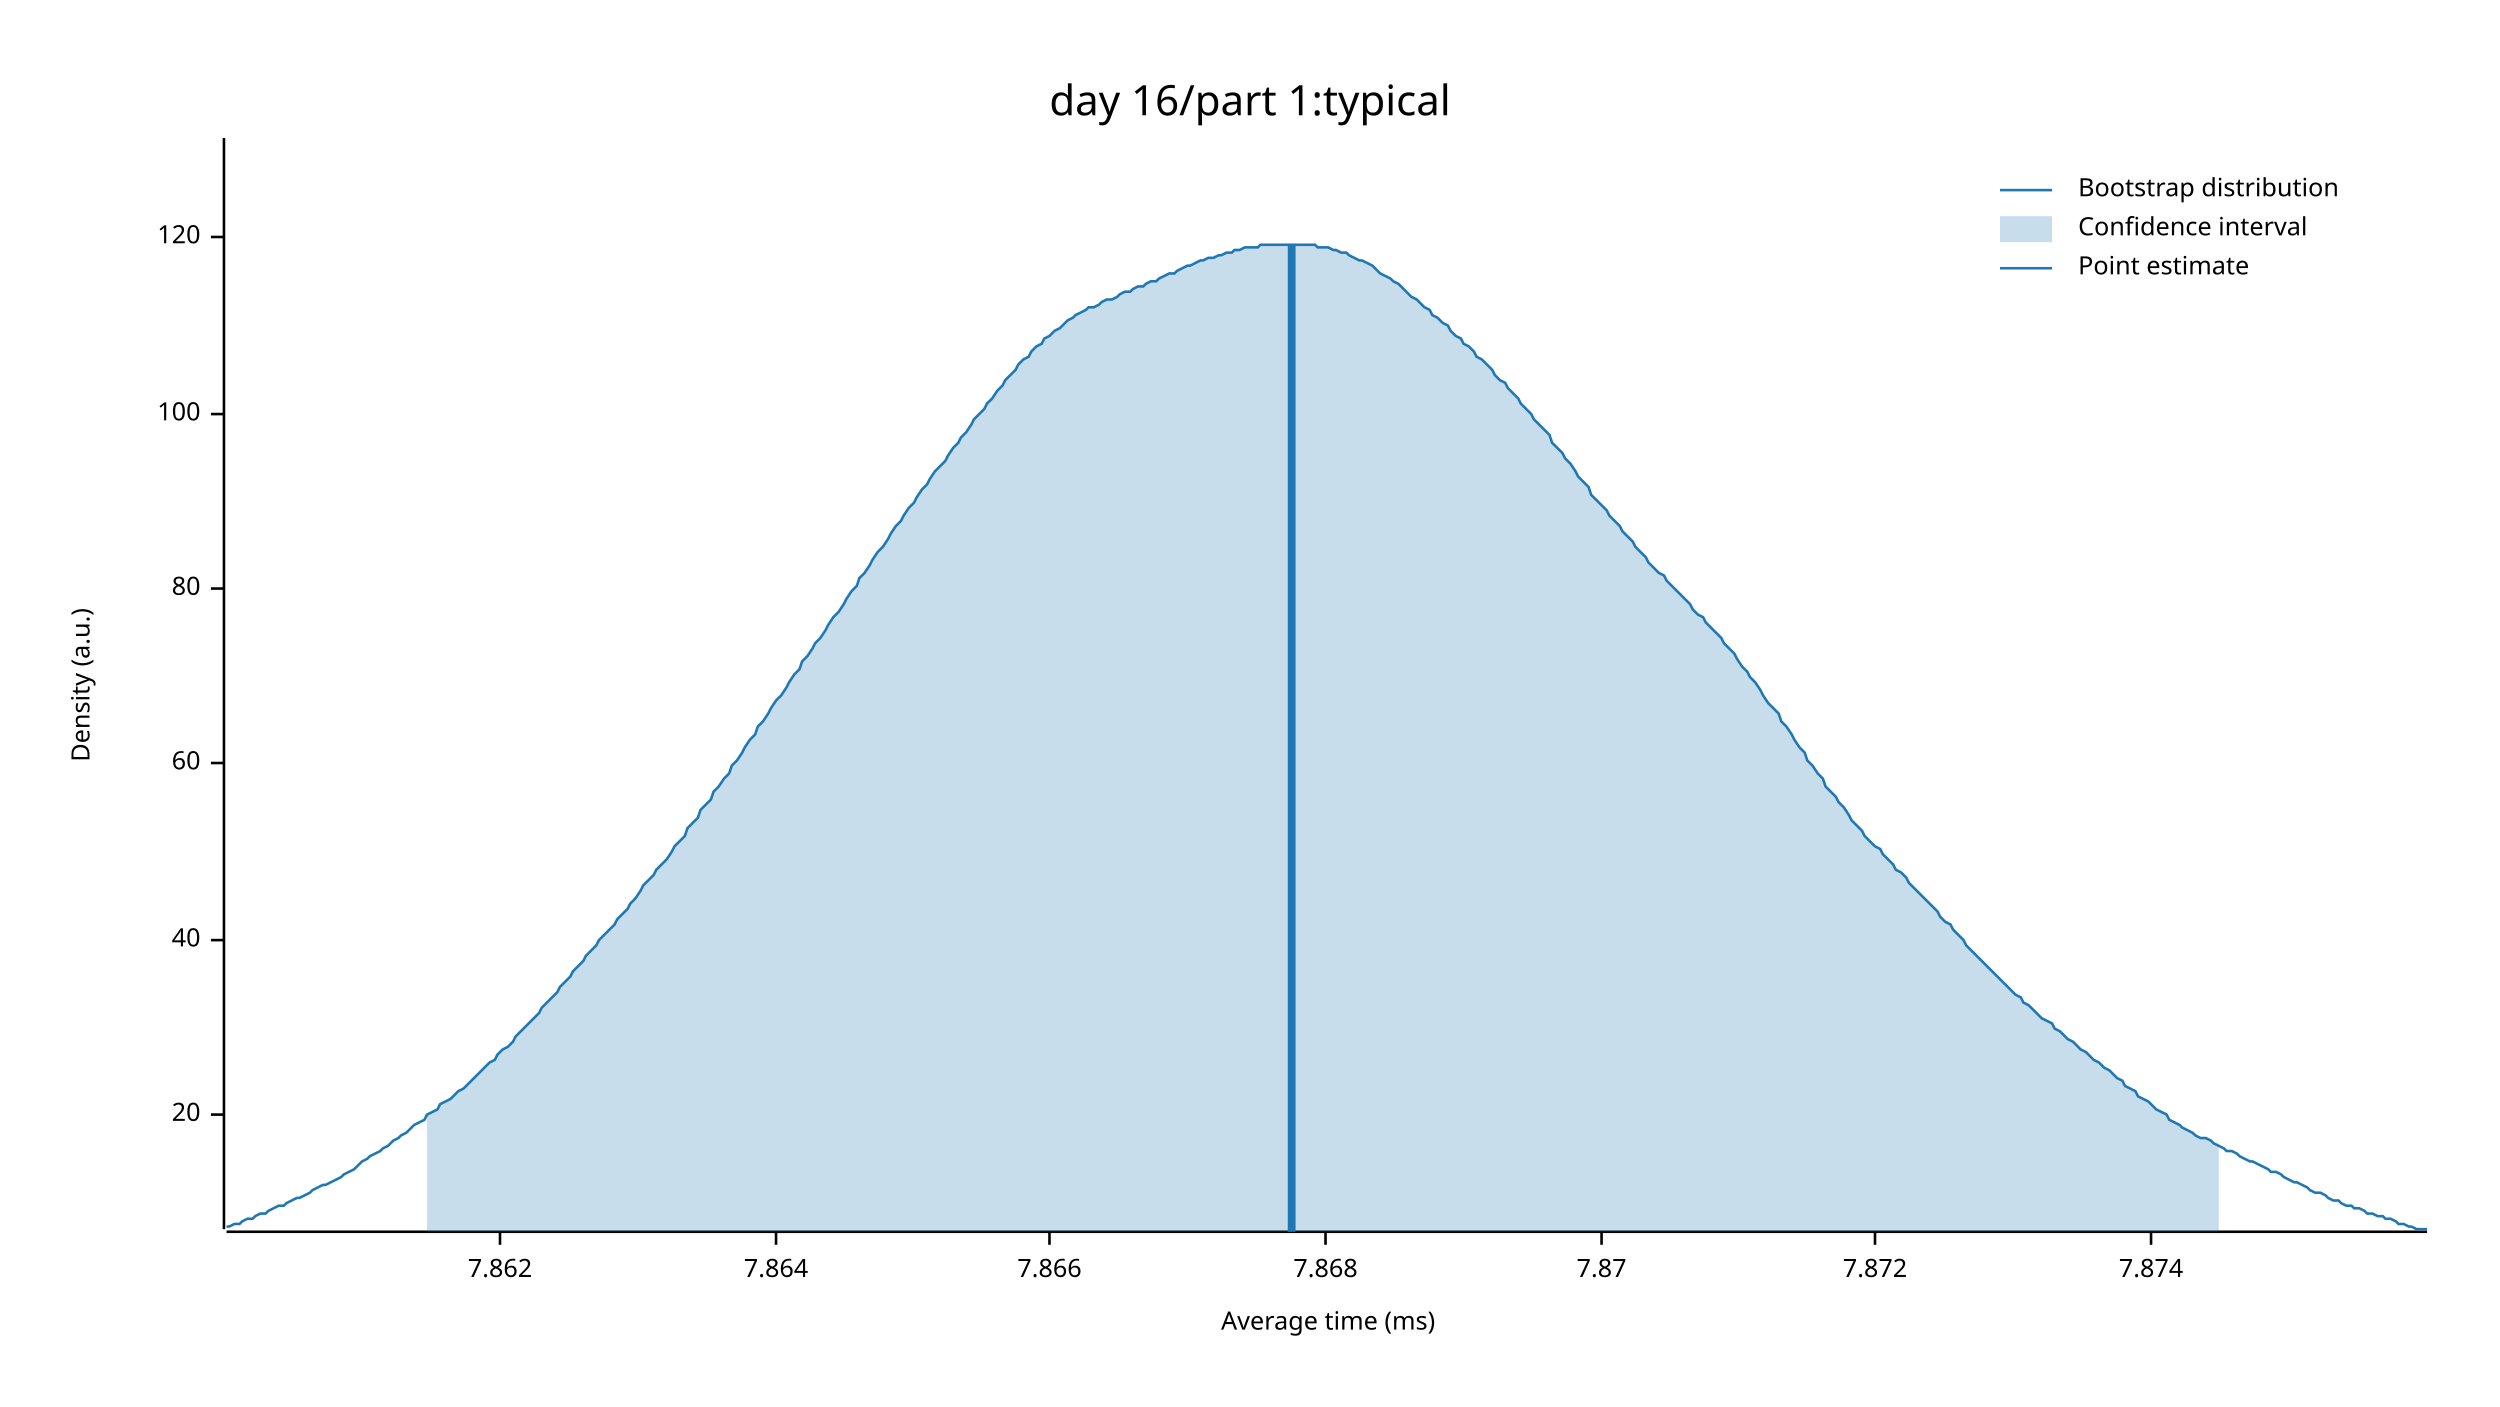
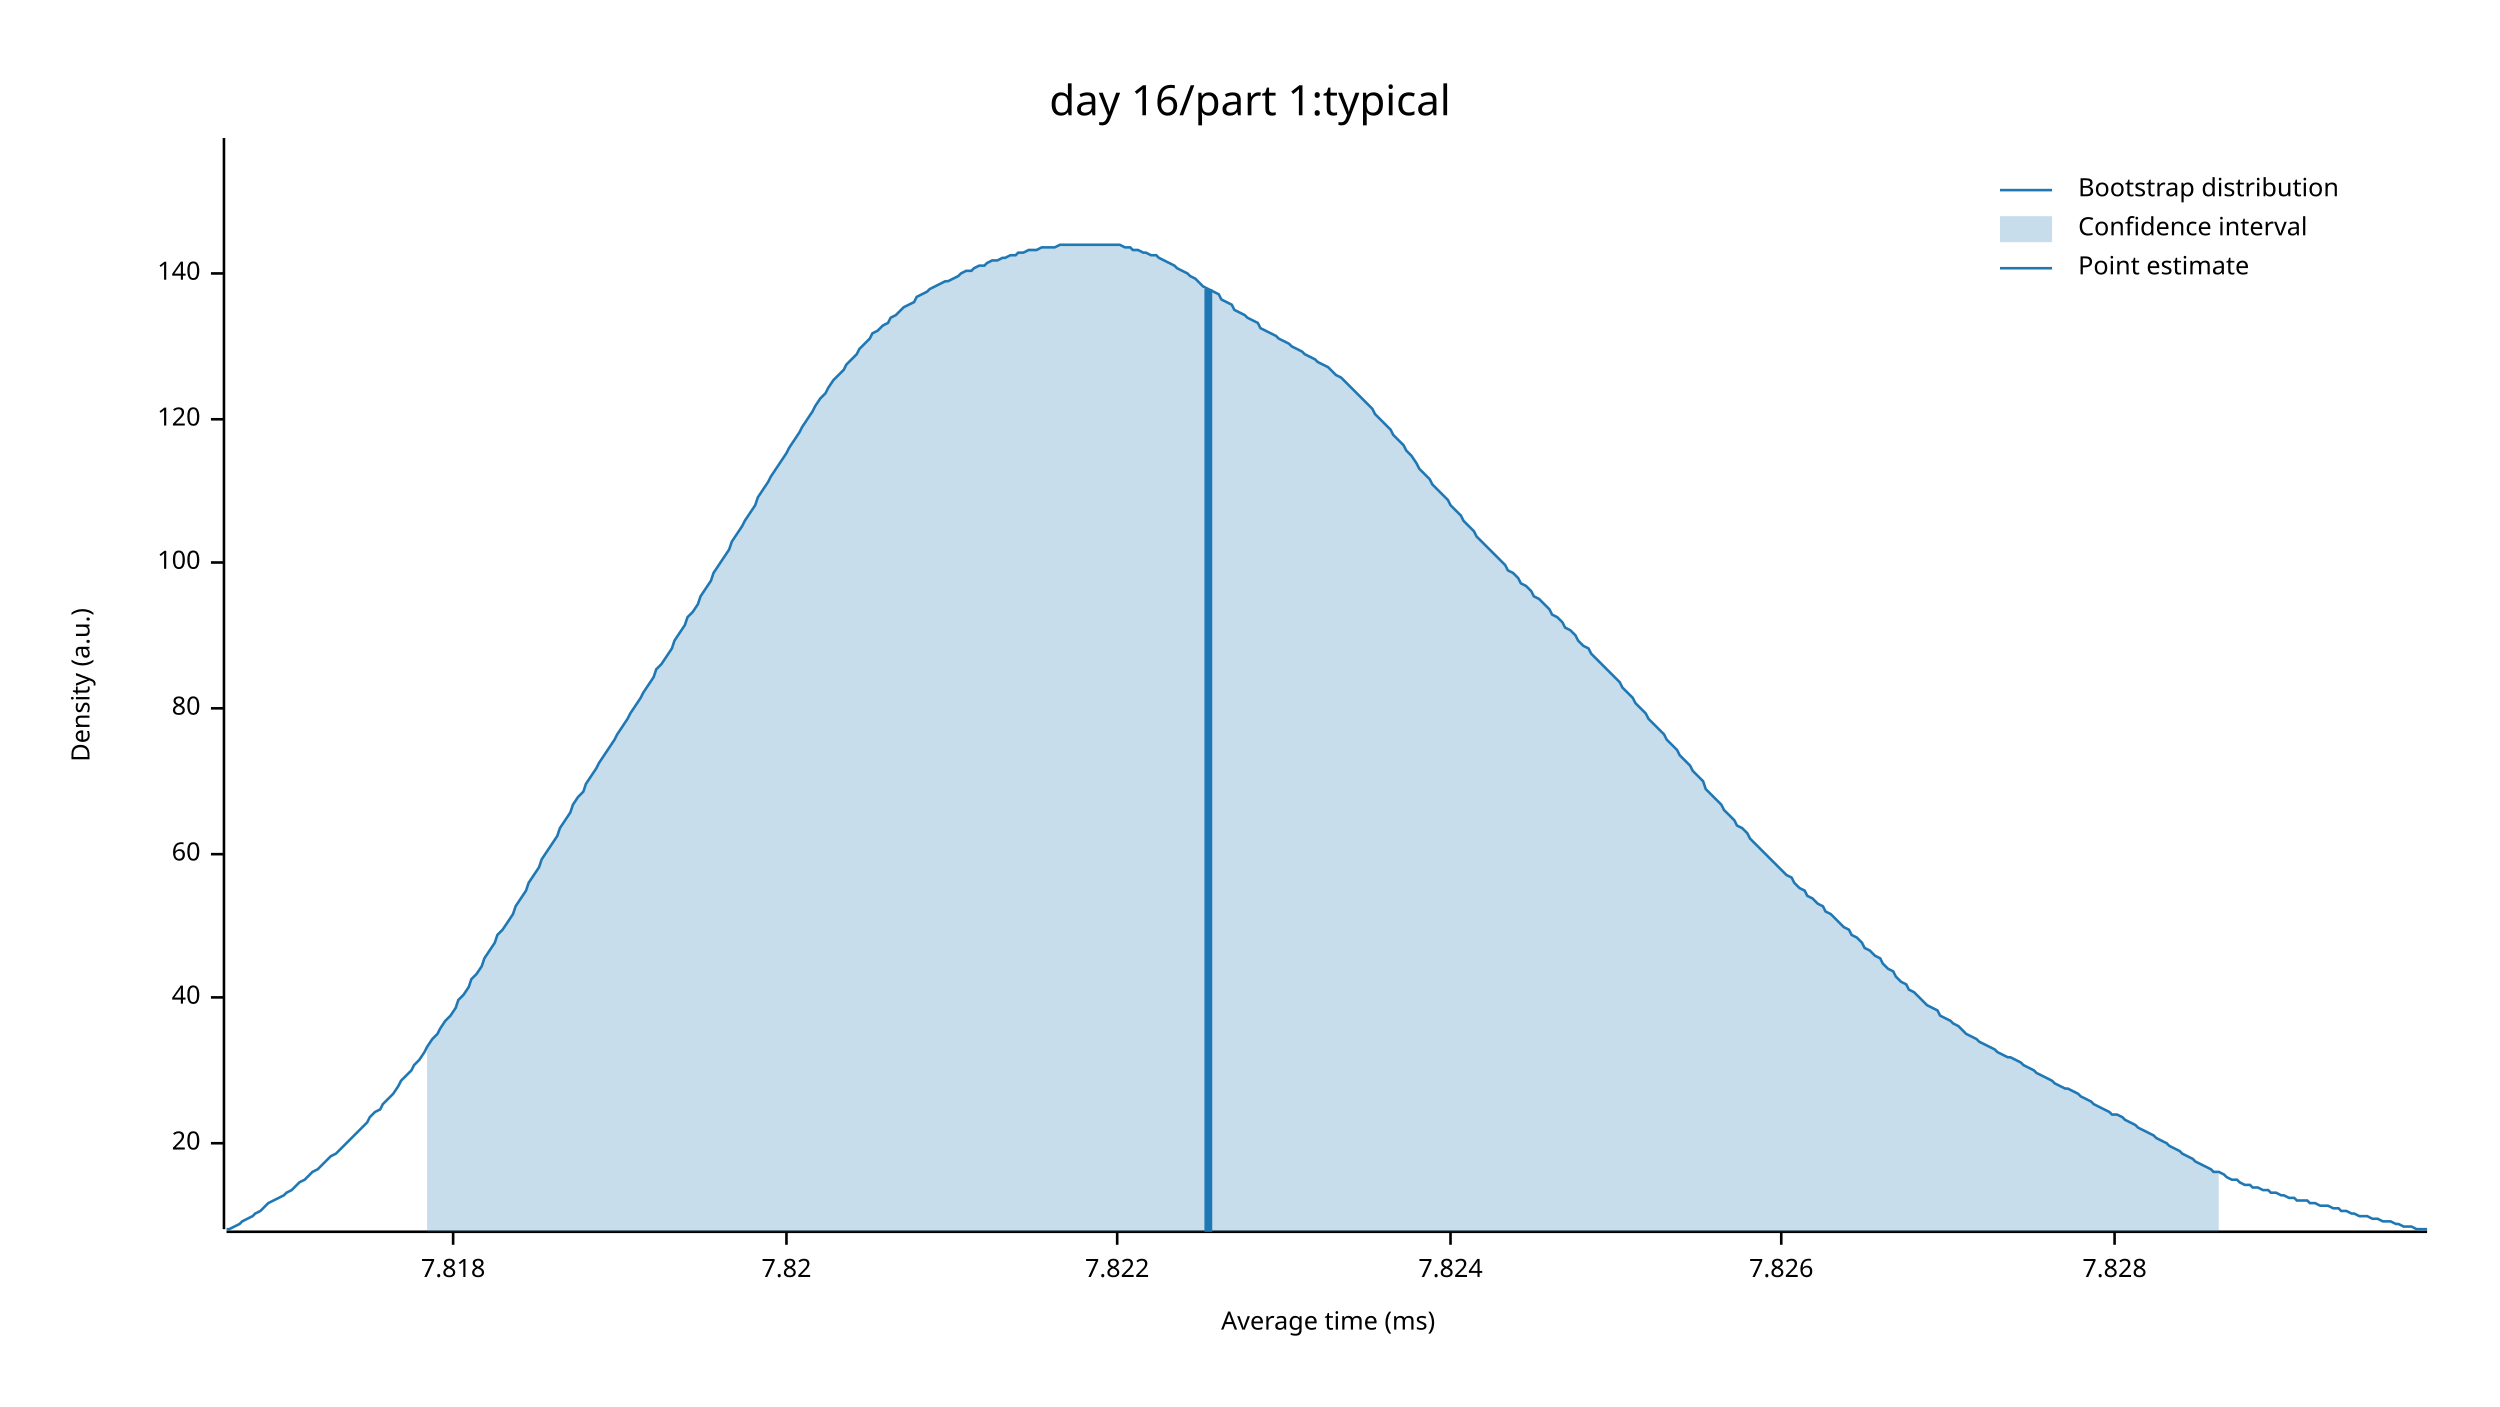
<svg xmlns="http://www.w3.org/2000/svg" width="960" height="540" viewBox="0 0 960 540">
  <text x="480" y="32" dy="0.76em" text-anchor="middle" font-family="sans-serif" font-size="16.129" opacity="1" fill="#000000">
day 16/part 1:typical
</text>
  <text x="27" y="263" dy="0.76em" text-anchor="middle" font-family="sans-serif" font-size="9.677" opacity="1" fill="#000000" transform="rotate(270, 27, 263)">
Density (a.u.)
</text>
  <text x="510" y="513" dy="-0.5ex" text-anchor="middle" font-family="sans-serif" font-size="9.677" opacity="1" fill="#000000">
Average time (ms)
</text>
  <polyline fill="none" opacity="1" stroke="#000000" stroke-width="1" points="86,53 86,472 " />
-   <text x="77" y="428" dy="0.5ex" text-anchor="end" font-family="sans-serif" font-size="9.677" opacity="1" fill="#000000">
+   <text x="77" y="439" dy="0.5ex" text-anchor="end" font-family="sans-serif" font-size="9.677" opacity="1" fill="#000000">
20
</text>
-   <polyline fill="none" opacity="1" stroke="#000000" stroke-width="1" points="81,428 86,428 " />
-   <text x="77" y="361" dy="0.5ex" text-anchor="end" font-family="sans-serif" font-size="9.677" opacity="1" fill="#000000">
+   <polyline fill="none" opacity="1" stroke="#000000" stroke-width="1" points="81,439 86,439 " />
+   <text x="77" y="383" dy="0.5ex" text-anchor="end" font-family="sans-serif" font-size="9.677" opacity="1" fill="#000000">
40
</text>
-   <polyline fill="none" opacity="1" stroke="#000000" stroke-width="1" points="81,361 86,361 " />
-   <text x="77" y="293" dy="0.5ex" text-anchor="end" font-family="sans-serif" font-size="9.677" opacity="1" fill="#000000">
+   <polyline fill="none" opacity="1" stroke="#000000" stroke-width="1" points="81,383 86,383 " />
+   <text x="77" y="328" dy="0.5ex" text-anchor="end" font-family="sans-serif" font-size="9.677" opacity="1" fill="#000000">
60
</text>
-   <polyline fill="none" opacity="1" stroke="#000000" stroke-width="1" points="81,293 86,293 " />
-   <text x="77" y="226" dy="0.5ex" text-anchor="end" font-family="sans-serif" font-size="9.677" opacity="1" fill="#000000">
+   <polyline fill="none" opacity="1" stroke="#000000" stroke-width="1" points="81,328 86,328 " />
+   <text x="77" y="272" dy="0.5ex" text-anchor="end" font-family="sans-serif" font-size="9.677" opacity="1" fill="#000000">
80
</text>
-   <polyline fill="none" opacity="1" stroke="#000000" stroke-width="1" points="81,226 86,226 " />
-   <text x="77" y="159" dy="0.5ex" text-anchor="end" font-family="sans-serif" font-size="9.677" opacity="1" fill="#000000">
+   <polyline fill="none" opacity="1" stroke="#000000" stroke-width="1" points="81,272 86,272 " />
+   <text x="77" y="216" dy="0.5ex" text-anchor="end" font-family="sans-serif" font-size="9.677" opacity="1" fill="#000000">
100
</text>
-   <polyline fill="none" opacity="1" stroke="#000000" stroke-width="1" points="81,159 86,159 " />
-   <text x="77" y="91" dy="0.5ex" text-anchor="end" font-family="sans-serif" font-size="9.677" opacity="1" fill="#000000">
+   <polyline fill="none" opacity="1" stroke="#000000" stroke-width="1" points="81,216 86,216 " />
+   <text x="77" y="161" dy="0.5ex" text-anchor="end" font-family="sans-serif" font-size="9.677" opacity="1" fill="#000000">
120
</text>
-   <polyline fill="none" opacity="1" stroke="#000000" stroke-width="1" points="81,91 86,91 " />
+   <polyline fill="none" opacity="1" stroke="#000000" stroke-width="1" points="81,161 86,161 " />
+   <text x="77" y="105" dy="0.5ex" text-anchor="end" font-family="sans-serif" font-size="9.677" opacity="1" fill="#000000">
+ 140
+ </text>
+   <polyline fill="none" opacity="1" stroke="#000000" stroke-width="1" points="81,105 86,105 " />
  <polyline fill="none" opacity="1" stroke="#000000" stroke-width="1" points="87,473 932,473 " />
-   <text x="192" y="483" dy="0.76em" text-anchor="middle" font-family="sans-serif" font-size="9.677" opacity="1" fill="#000000">
- 7.862
+   <text x="174" y="483" dy="0.76em" text-anchor="middle" font-family="sans-serif" font-size="9.677" opacity="1" fill="#000000">
+ 7.818
</text>
-   <polyline fill="none" opacity="1" stroke="#000000" stroke-width="1" points="192,473 192,478 " />
-   <text x="298" y="483" dy="0.76em" text-anchor="middle" font-family="sans-serif" font-size="9.677" opacity="1" fill="#000000">
- 7.864
+   <polyline fill="none" opacity="1" stroke="#000000" stroke-width="1" points="174,473 174,478 " />
+   <text x="302" y="483" dy="0.76em" text-anchor="middle" font-family="sans-serif" font-size="9.677" opacity="1" fill="#000000">
+ 7.82
</text>
-   <polyline fill="none" opacity="1" stroke="#000000" stroke-width="1" points="298,473 298,478 " />
-   <text x="403" y="483" dy="0.76em" text-anchor="middle" font-family="sans-serif" font-size="9.677" opacity="1" fill="#000000">
- 7.866
+   <polyline fill="none" opacity="1" stroke="#000000" stroke-width="1" points="302,473 302,478 " />
+   <text x="429" y="483" dy="0.76em" text-anchor="middle" font-family="sans-serif" font-size="9.677" opacity="1" fill="#000000">
+ 7.822
</text>
-   <polyline fill="none" opacity="1" stroke="#000000" stroke-width="1" points="403,473 403,478 " />
-   <text x="509" y="483" dy="0.76em" text-anchor="middle" font-family="sans-serif" font-size="9.677" opacity="1" fill="#000000">
- 7.868
+   <polyline fill="none" opacity="1" stroke="#000000" stroke-width="1" points="429,473 429,478 " />
+   <text x="557" y="483" dy="0.76em" text-anchor="middle" font-family="sans-serif" font-size="9.677" opacity="1" fill="#000000">
+ 7.824
</text>
-   <polyline fill="none" opacity="1" stroke="#000000" stroke-width="1" points="509,473 509,478 " />
-   <text x="615" y="483" dy="0.76em" text-anchor="middle" font-family="sans-serif" font-size="9.677" opacity="1" fill="#000000">
- 7.87
+   <polyline fill="none" opacity="1" stroke="#000000" stroke-width="1" points="557,473 557,478 " />
+   <text x="684" y="483" dy="0.76em" text-anchor="middle" font-family="sans-serif" font-size="9.677" opacity="1" fill="#000000">
+ 7.826
</text>
-   <polyline fill="none" opacity="1" stroke="#000000" stroke-width="1" points="615,473 615,478 " />
-   <text x="720" y="483" dy="0.76em" text-anchor="middle" font-family="sans-serif" font-size="9.677" opacity="1" fill="#000000">
- 7.872
+   <polyline fill="none" opacity="1" stroke="#000000" stroke-width="1" points="684,473 684,478 " />
+   <text x="812" y="483" dy="0.76em" text-anchor="middle" font-family="sans-serif" font-size="9.677" opacity="1" fill="#000000">
+ 7.828
</text>
-   <polyline fill="none" opacity="1" stroke="#000000" stroke-width="1" points="720,473 720,478 " />
-   <text x="826" y="483" dy="0.76em" text-anchor="middle" font-family="sans-serif" font-size="9.677" opacity="1" fill="#000000">
- 7.874
- </text>
-   <polyline fill="none" opacity="1" stroke="#000000" stroke-width="1" points="826,473 826,478 " />
-   <polyline fill="none" opacity="1" stroke="#1F78B4" stroke-width="1" points="87,471 88,471 90,470 92,470 93,469 95,468 97,468 98,467 100,466 102,466 103,465 105,464 107,463 109,463 110,462 112,461 114,460 115,460 117,459 119,458 120,457 122,456 124,455 125,455 127,454 129,453 131,452 132,451 134,450 136,449 137,448 139,446 141,445 142,444 144,443 146,442 147,441 149,440 151,438 153,437 154,436 156,435 158,433 159,432 161,431 163,430 164,428 166,427 168,426 169,424 171,423 173,422 175,420 176,419 178,418 180,416 181,415 183,413 185,411 186,410 188,408 190,407 191,405 193,403 195,402 197,400 198,398 200,396 202,394 203,393 205,391 207,389 208,387 210,385 212,383 214,381 215,379 217,377 219,375 220,373 222,371 224,369 225,367 227,365 229,363 230,361 232,359 234,357 236,355 237,353 239,351 241,349 242,347 244,345 246,342 247,340 249,338 251,336 252,334 254,332 256,330 258,327 259,325 261,323 263,321 264,318 266,316 268,314 269,311 271,309 273,307 274,304 276,302 278,299 280,297 281,294 283,292 285,289 286,287 288,284 290,282 291,279 293,277 295,274 296,272 298,269 300,267 302,264 303,262 305,259 307,257 308,254 310,252 312,249 313,247 315,245 317,242 318,240 320,237 322,235 324,232 325,230 327,227 329,225 330,222 332,220 334,217 335,215 337,212 339,210 341,207 342,205 344,202 346,200 347,198 349,195 351,193 352,191 354,188 356,186 357,184 359,181 361,179 363,177 364,175 366,172 368,170 369,168 371,166 373,163 374,161 376,159 378,157 379,155 381,153 383,150 385,148 386,146 388,144 390,142 391,140 393,138 395,137 396,135 398,133 400,132 401,130 403,129 405,127 407,126 408,125 410,123 412,122 413,121 415,120 417,119 418,118 420,118 422,117 423,116 425,115 427,115 429,114 430,113 432,112 434,112 435,111 437,110 439,110 440,109 442,108 444,108 445,107 447,106 449,105 451,105 452,104 454,103 456,102 457,102 459,101 461,100 462,100 464,99 466,99 468,98 469,98 471,97 473,97 474,96 476,96 478,95 479,95 481,95 483,95 484,94 486,94 488,94 490,94 491,94 493,94 495,94 496,94 498,94 500,94 501,94 503,94 505,94 506,95 508,95 510,95 512,96 513,96 515,97 517,97 518,98 520,99 522,100 523,100 525,101 527,102 528,103 530,105 532,106 534,107 535,108 537,109 539,111 540,112 542,114 544,115 545,116 547,118 549,119 550,121 552,122 554,124 556,125 557,127 559,129 561,130 562,132 564,133 566,135 567,137 569,138 571,140 573,142 574,144 576,146 578,147 579,149 581,151 583,153 584,155 586,157 588,159 589,161 591,163 593,165 595,167 596,170 598,172 600,174 601,176 603,178 605,181 606,183 608,185 610,187 611,190 613,192 615,194 617,196 618,198 620,200 622,202 623,204 625,206 627,208 628,210 630,212 632,214 633,216 635,218 637,220 639,221 640,223 642,225 644,227 645,228 647,230 649,232 650,234 652,236 654,237 655,239 657,241 659,243 661,245 662,247 664,249 666,251 667,253 669,256 671,258 672,260 674,262 676,265 677,267 679,270 681,272 683,274 684,277 686,279 688,282 689,284 691,287 693,289 694,292 696,294 698,297 700,299 701,302 703,304 705,306 706,308 708,310 710,313 711,315 713,317 715,319 716,321 718,323 720,325 722,326 723,328 725,330 727,332 728,334 730,335 732,337 733,339 735,341 737,343 738,344 740,346 742,348 744,350 745,352 747,354 749,355 750,357 752,359 754,361 755,363 757,365 759,367 760,368 762,370 764,372 766,374 767,375 769,377 771,379 772,380 774,382 776,383 777,385 779,386 781,388 782,389 784,391 786,392 788,393 789,395 791,396 793,398 794,399 796,400 798,402 799,403 801,404 803,406 804,407 806,408 808,410 810,411 811,412 813,414 815,415 816,417 818,418 820,419 821,421 823,422 825,423 827,425 828,426 830,427 832,428 833,430 835,431 837,432 838,433 840,434 842,435 843,436 845,437 847,437 849,438 850,439 852,440 854,441 855,442 857,442 859,443 860,444 862,445 864,446 865,446 867,447 869,448 871,449 872,450 874,450 876,451 877,452 879,453 881,454 882,454 884,455 886,456 887,457 889,458 891,458 893,459 894,460 896,461 898,461 899,462 901,463 903,463 904,464 906,464 908,465 909,466 911,466 913,467 915,467 916,468 918,468 920,469 921,470 923,470 925,471 926,471 928,472 930,472 932,472 " />
-   <polygon opacity="0.25" fill="#1F78B4" points="164,428 166,427 168,426 169,424 171,423 173,422 175,420 176,419 178,418 180,416 181,415 183,413 185,411 186,410 188,408 190,407 191,405 193,403 195,402 197,400 198,398 200,396 202,394 203,393 205,391 207,389 208,387 210,385 212,383 214,381 215,379 217,377 219,375 220,373 222,371 224,369 225,367 227,365 229,363 230,361 232,359 234,357 236,355 237,353 239,351 241,349 242,347 244,345 246,342 247,340 249,338 251,336 252,334 254,332 256,330 258,327 259,325 261,323 263,321 264,318 266,316 268,314 269,311 271,309 273,307 274,304 276,302 278,299 280,297 281,294 283,292 285,289 286,287 288,284 290,282 291,279 293,277 295,274 296,272 298,269 300,267 302,264 303,262 305,259 307,257 308,254 310,252 312,249 313,247 315,245 317,242 318,240 320,237 322,235 324,232 325,230 327,227 329,225 330,222 332,220 334,217 335,215 337,212 339,210 341,207 342,205 344,202 346,200 347,198 349,195 351,193 352,191 354,188 356,186 357,184 359,181 361,179 363,177 364,175 366,172 368,170 369,168 371,166 373,163 374,161 376,159 378,157 379,155 381,153 383,150 385,148 386,146 388,144 390,142 391,140 393,138 395,137 396,135 398,133 400,132 401,130 403,129 405,127 407,126 408,125 410,123 412,122 413,121 415,120 417,119 418,118 420,118 422,117 423,116 425,115 427,115 429,114 430,113 432,112 434,112 435,111 437,110 439,110 440,109 442,108 444,108 445,107 447,106 449,105 451,105 452,104 454,103 456,102 457,102 459,101 461,100 462,100 464,99 466,99 468,98 469,98 471,97 473,97 474,96 476,96 478,95 479,95 481,95 483,95 484,94 486,94 488,94 490,94 491,94 493,94 495,94 496,94 498,94 500,94 501,94 503,94 505,94 506,95 508,95 510,95 512,96 513,96 515,97 517,97 518,98 520,99 522,100 523,100 525,101 527,102 528,103 530,105 532,106 534,107 535,108 537,109 539,111 540,112 542,114 544,115 545,116 547,118 549,119 550,121 552,122 554,124 556,125 557,127 559,129 561,130 562,132 564,133 566,135 567,137 569,138 571,140 573,142 574,144 576,146 578,147 579,149 581,151 583,153 584,155 586,157 588,159 589,161 591,163 593,165 595,167 596,170 598,172 600,174 601,176 603,178 605,181 606,183 608,185 610,187 611,190 613,192 615,194 617,196 618,198 620,200 622,202 623,204 625,206 627,208 628,210 630,212 632,214 633,216 635,218 637,220 639,221 640,223 642,225 644,227 645,228 647,230 649,232 650,234 652,236 654,237 655,239 657,241 659,243 661,245 662,247 664,249 666,251 667,253 669,256 671,258 672,260 674,262 676,265 677,267 679,270 681,272 683,274 684,277 686,279 688,282 689,284 691,287 693,289 694,292 696,294 698,297 700,299 701,302 703,304 705,306 706,308 708,310 710,313 711,315 713,317 715,319 716,321 718,323 720,325 722,326 723,328 725,330 727,332 728,334 730,335 732,337 733,339 735,341 737,343 738,344 740,346 742,348 744,350 745,352 747,354 749,355 750,357 752,359 754,361 755,363 757,365 759,367 760,368 762,370 764,372 766,374 767,375 769,377 771,379 772,380 774,382 776,383 777,385 779,386 781,388 782,389 784,391 786,392 788,393 789,395 791,396 793,398 794,399 796,400 798,402 799,403 801,404 803,406 804,407 806,408 808,410 810,411 811,412 813,414 815,415 816,417 818,418 820,419 821,421 823,422 825,423 827,425 828,426 830,427 832,428 833,430 835,431 837,432 838,433 840,434 842,435 843,436 845,437 847,437 849,438 850,439 852,440 852,473 164,473 " />
-   <polyline fill="none" opacity="1" stroke="#1F78B4" stroke-width="3" points="496,473 496,94 " />
+   <polyline fill="none" opacity="1" stroke="#000000" stroke-width="1" points="812,473 812,478 " />
+   <polyline fill="none" opacity="1" stroke="#1F78B4" stroke-width="1" points="87,472 88,472 90,471 92,470 93,469 95,468 97,467 98,466 100,465 102,463 103,462 105,461 107,460 109,459 110,458 112,457 114,455 115,454 117,453 119,451 120,450 122,449 124,447 125,446 127,444 129,443 131,441 132,440 134,438 136,436 137,435 139,433 141,431 142,429 144,427 146,426 147,424 149,422 151,420 153,417 154,415 156,413 158,411 159,409 161,407 163,404 164,402 166,399 168,397 169,395 171,392 173,390 175,387 176,384 178,382 180,379 181,376 183,374 185,371 186,368 188,365 190,362 191,359 193,357 195,354 197,351 198,348 200,345 202,342 203,339 205,336 207,333 208,330 210,327 212,324 214,321 215,318 217,315 219,312 220,309 222,306 224,304 225,301 227,298 229,295 230,293 232,290 234,287 236,284 237,282 239,279 241,276 242,274 244,271 246,268 247,266 249,263 251,260 252,257 254,255 256,252 258,249 259,246 261,243 263,240 264,237 266,235 268,232 269,229 271,226 273,223 274,220 276,217 278,214 280,211 281,208 283,205 285,202 286,200 288,197 290,194 291,191 293,188 295,185 296,183 298,180 300,177 302,174 303,172 305,169 307,166 308,164 310,161 312,158 313,156 315,153 317,151 318,149 320,146 322,144 324,142 325,140 327,138 329,136 330,134 332,132 334,130 335,128 337,127 339,125 341,124 342,122 344,121 346,119 347,118 349,117 351,116 352,114 354,113 356,112 357,111 359,110 361,109 363,108 364,108 366,107 368,106 369,105 371,104 373,104 374,103 376,102 378,102 379,101 381,100 383,100 385,99 386,99 388,98 390,98 391,97 393,97 395,96 396,96 398,96 400,95 401,95 403,95 405,95 407,94 408,94 410,94 412,94 413,94 415,94 417,94 418,94 420,94 422,94 423,94 425,94 427,94 429,94 430,94 432,95 434,95 435,96 437,96 439,97 440,97 442,98 444,98 445,99 447,100 449,101 451,102 452,103 454,104 456,105 457,106 459,107 461,109 462,110 464,111 466,112 468,113 469,115 471,116 473,117 474,119 476,120 478,121 479,122 481,123 483,124 484,126 486,127 488,128 490,129 491,130 493,131 495,132 496,133 498,134 500,135 501,136 503,137 505,138 506,139 508,140 510,141 512,143 513,144 515,145 517,147 518,148 520,150 522,152 523,153 525,155 527,157 528,159 530,161 532,163 534,165 535,167 537,169 539,171 540,173 542,175 544,178 545,180 547,182 549,184 550,186 552,188 554,190 556,192 557,194 559,196 561,198 562,200 564,202 566,204 567,206 569,208 571,210 573,212 574,213 576,215 578,217 579,219 581,220 583,222 584,224 586,225 588,227 589,229 591,230 593,232 595,234 596,236 598,237 600,239 601,241 603,242 605,244 606,246 608,248 610,249 611,251 613,253 615,255 617,257 618,258 620,260 622,262 623,264 625,266 627,268 628,270 630,272 632,274 633,276 635,278 637,280 639,282 640,284 642,286 644,288 645,290 647,292 649,294 650,296 652,298 654,300 655,303 657,305 659,307 661,309 662,311 664,313 666,315 667,317 669,318 671,320 672,322 674,324 676,326 677,327 679,329 681,331 683,333 684,334 686,336 688,337 689,339 691,341 693,342 694,344 696,345 698,347 700,348 701,350 703,351 705,353 706,354 708,356 710,357 711,359 713,360 715,362 716,364 718,365 720,367 722,368 723,370 725,372 727,373 728,375 730,377 732,378 733,380 735,381 737,383 738,384 740,386 742,387 744,388 745,390 747,391 749,392 750,393 752,394 754,396 755,397 757,398 759,399 760,400 762,401 764,402 766,403 767,404 769,405 771,406 772,406 774,407 776,408 777,409 779,410 781,411 782,412 784,413 786,414 788,415 789,416 791,417 793,418 794,418 796,419 798,420 799,421 801,422 803,423 804,424 806,425 808,426 810,427 811,428 813,428 815,429 816,430 818,431 820,432 821,433 823,434 825,435 827,436 828,437 830,438 832,439 833,440 835,441 837,442 838,443 840,444 842,445 843,446 845,447 847,448 849,449 850,450 852,450 854,451 855,452 857,453 859,453 860,454 862,455 864,455 865,456 867,456 869,457 871,457 872,458 874,458 876,459 877,459 879,460 881,460 882,461 884,461 886,461 887,462 889,462 891,463 893,463 894,463 896,464 898,464 899,465 901,465 903,466 904,466 906,467 908,467 909,467 911,468 913,468 915,469 916,469 918,469 920,470 921,470 923,471 925,471 926,471 928,472 930,472 932,472 " />
+   <polygon opacity="0.25" fill="#1F78B4" points="164,402 166,399 168,397 169,395 171,392 173,390 175,387 176,384 178,382 180,379 181,376 183,374 185,371 186,368 188,365 190,362 191,359 193,357 195,354 197,351 198,348 200,345 202,342 203,339 205,336 207,333 208,330 210,327 212,324 214,321 215,318 217,315 219,312 220,309 222,306 224,304 225,301 227,298 229,295 230,293 232,290 234,287 236,284 237,282 239,279 241,276 242,274 244,271 246,268 247,266 249,263 251,260 252,257 254,255 256,252 258,249 259,246 261,243 263,240 264,237 266,235 268,232 269,229 271,226 273,223 274,220 276,217 278,214 280,211 281,208 283,205 285,202 286,200 288,197 290,194 291,191 293,188 295,185 296,183 298,180 300,177 302,174 303,172 305,169 307,166 308,164 310,161 312,158 313,156 315,153 317,151 318,149 320,146 322,144 324,142 325,140 327,138 329,136 330,134 332,132 334,130 335,128 337,127 339,125 341,124 342,122 344,121 346,119 347,118 349,117 351,116 352,114 354,113 356,112 357,111 359,110 361,109 363,108 364,108 366,107 368,106 369,105 371,104 373,104 374,103 376,102 378,102 379,101 381,100 383,100 385,99 386,99 388,98 390,98 391,97 393,97 395,96 396,96 398,96 400,95 401,95 403,95 405,95 407,94 408,94 410,94 412,94 413,94 415,94 417,94 418,94 420,94 422,94 423,94 425,94 427,94 429,94 430,94 432,95 434,95 435,96 437,96 439,97 440,97 442,98 444,98 445,99 447,100 449,101 451,102 452,103 454,104 456,105 457,106 459,107 461,109 462,110 464,111 466,112 468,113 469,115 471,116 473,117 474,119 476,120 478,121 479,122 481,123 483,124 484,126 486,127 488,128 490,129 491,130 493,131 495,132 496,133 498,134 500,135 501,136 503,137 505,138 506,139 508,140 510,141 512,143 513,144 515,145 517,147 518,148 520,150 522,152 523,153 525,155 527,157 528,159 530,161 532,163 534,165 535,167 537,169 539,171 540,173 542,175 544,178 545,180 547,182 549,184 550,186 552,188 554,190 556,192 557,194 559,196 561,198 562,200 564,202 566,204 567,206 569,208 571,210 573,212 574,213 576,215 578,217 579,219 581,220 583,222 584,224 586,225 588,227 589,229 591,230 593,232 595,234 596,236 598,237 600,239 601,241 603,242 605,244 606,246 608,248 610,249 611,251 613,253 615,255 617,257 618,258 620,260 622,262 623,264 625,266 627,268 628,270 630,272 632,274 633,276 635,278 637,280 639,282 640,284 642,286 644,288 645,290 647,292 649,294 650,296 652,298 654,300 655,303 657,305 659,307 661,309 662,311 664,313 666,315 667,317 669,318 671,320 672,322 674,324 676,326 677,327 679,329 681,331 683,333 684,334 686,336 688,337 689,339 691,341 693,342 694,344 696,345 698,347 700,348 701,350 703,351 705,353 706,354 708,356 710,357 711,359 713,360 715,362 716,364 718,365 720,367 722,368 723,370 725,372 727,373 728,375 730,377 732,378 733,380 735,381 737,383 738,384 740,386 742,387 744,388 745,390 747,391 749,392 750,393 752,394 754,396 755,397 757,398 759,399 760,400 762,401 764,402 766,403 767,404 769,405 771,406 772,406 774,407 776,408 777,409 779,410 781,411 782,412 784,413 786,414 788,415 789,416 791,417 793,418 794,418 796,419 798,420 799,421 801,422 803,423 804,424 806,425 808,426 810,427 811,428 813,428 815,429 816,430 818,431 820,432 821,433 823,434 825,435 827,436 828,437 830,438 832,439 833,440 835,441 837,442 838,443 840,444 842,445 843,446 845,447 847,448 849,449 850,450 852,450 852,473 164,473 " />
+   <polyline fill="none" opacity="1" stroke="#1F78B4" stroke-width="3" points="464,473 464,111 " />
  <text x="798" y="68" dy="0.76em" text-anchor="start" font-family="sans-serif" font-size="9.677" opacity="1" fill="#000000">
Bootstrap distribution
</text>
  <text x="798" y="83" dy="0.76em" text-anchor="start" font-family="sans-serif" font-size="9.677" opacity="1" fill="#000000">
Confidence interval
</text>
  <text x="798" y="98" dy="0.76em" text-anchor="start" font-family="sans-serif" font-size="9.677" opacity="1" fill="#000000">
Point estimate
</text>
  <polyline fill="none" opacity="1" stroke="#1F78B4" stroke-width="1" points="768,73 788,73 " />
  <rect x="768" y="83" width="20" height="10" opacity="0.25" fill="#1F78B4" stroke="none" />
  <polyline fill="none" opacity="1" stroke="#1F78B4" stroke-width="1" points="768,103 788,103 " />
</svg>
